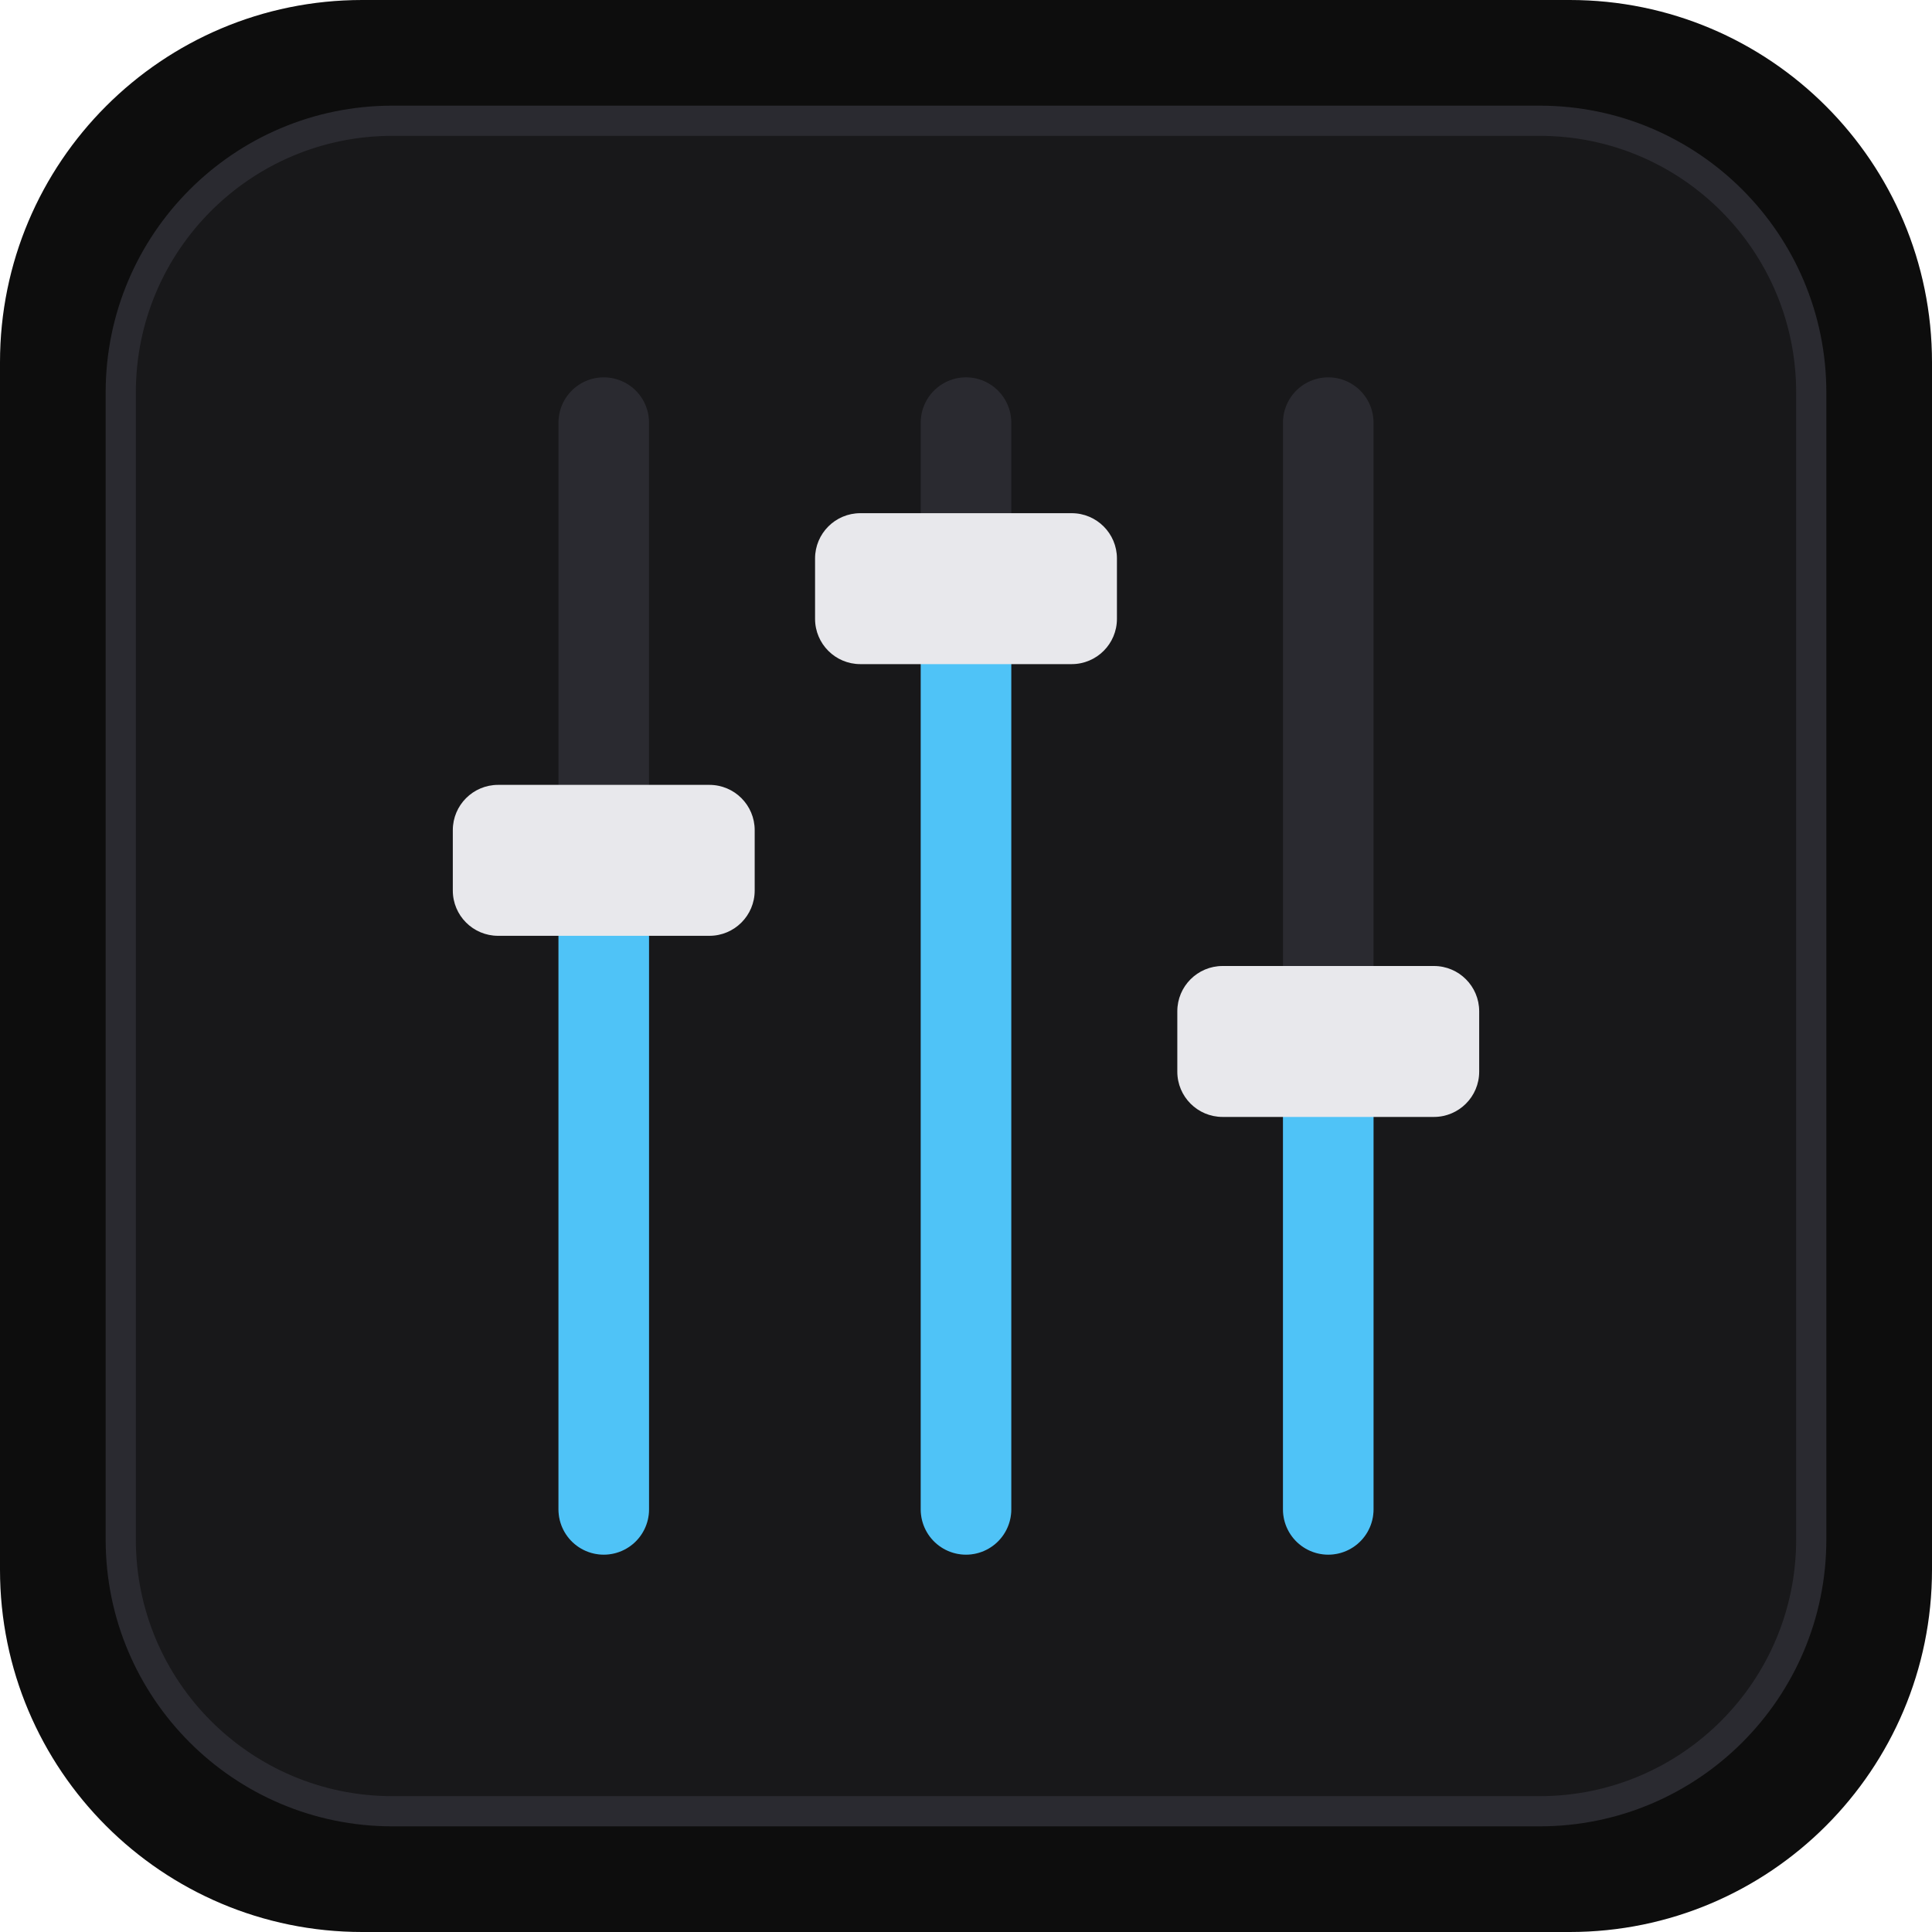
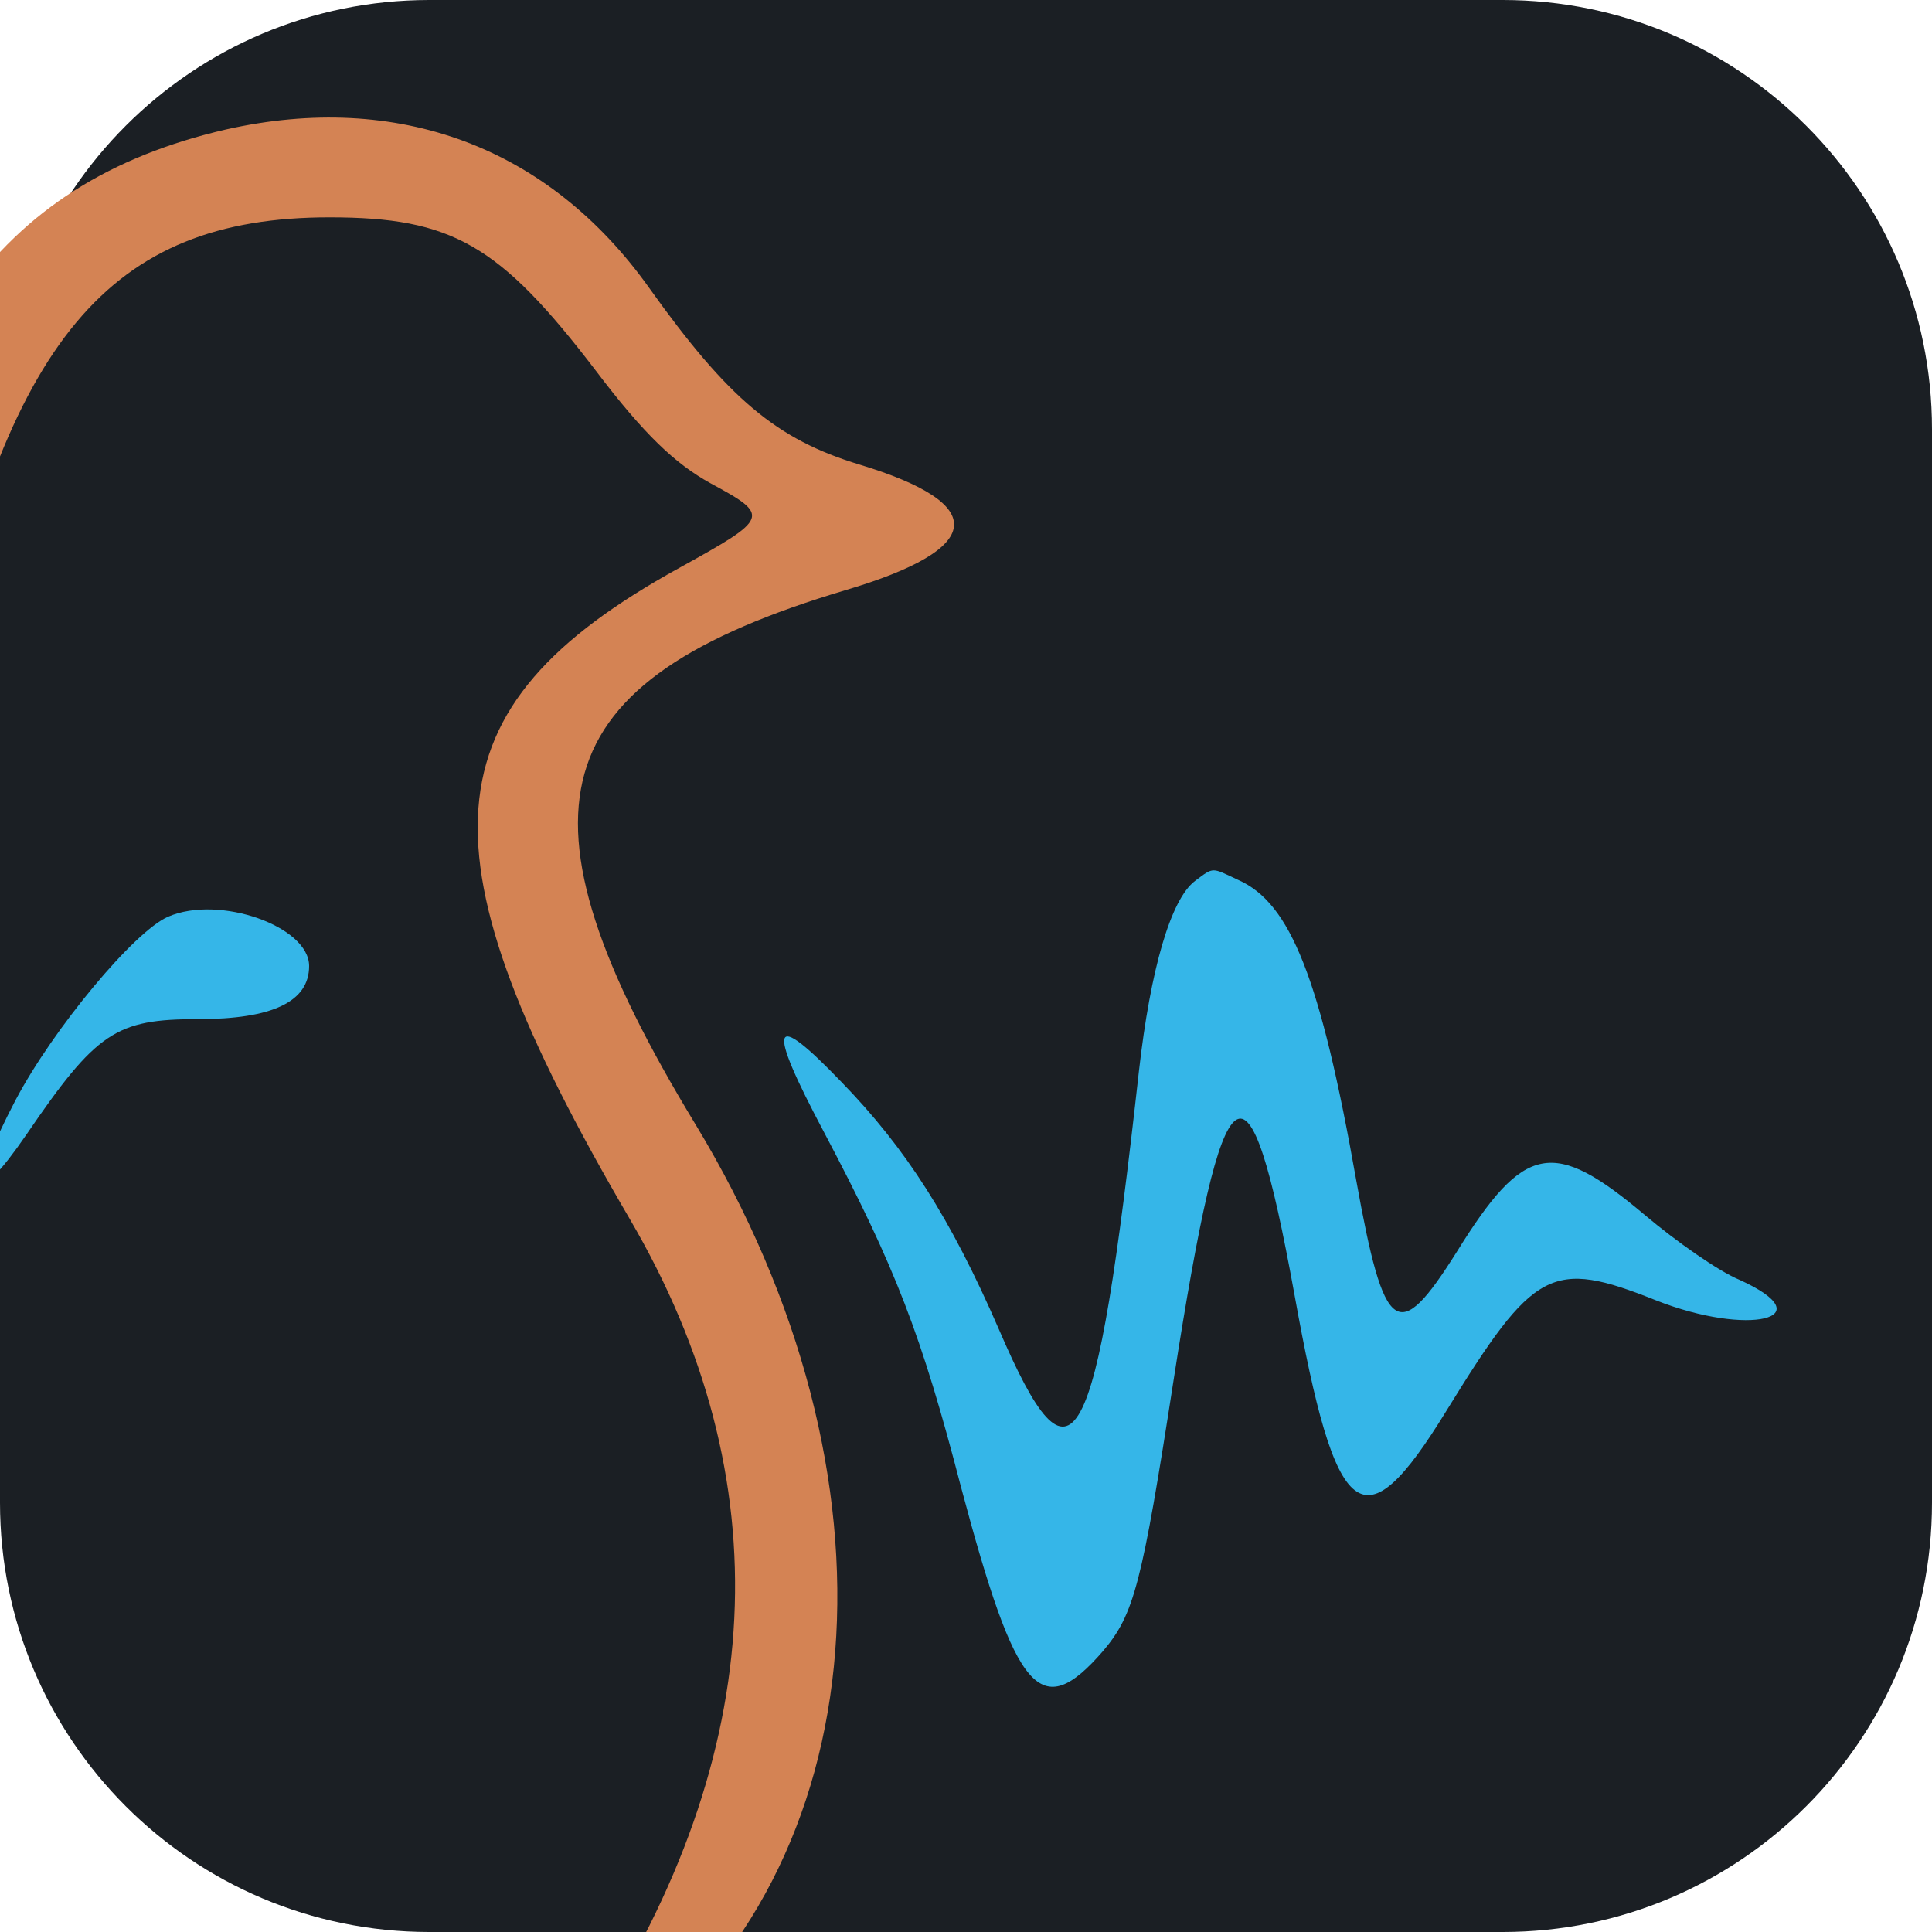
- <svg xmlns="http://www.w3.org/2000/svg" viewBox="0 0 128 128">
-   <rect width="128" height="128" rx="24" fill="#0d0d0d" />
-   <rect x="8" y="8" width="112" height="112" rx="18" fill="#18181a" stroke="#2a2a30" stroke-width="2" />
-   <g stroke="#2a2a30" stroke-width="6" stroke-linecap="round">
-     <line x1="40" y1="28" x2="40" y2="100" />
-     <line x1="64" y1="28" x2="64" y2="100" />
-     <line x1="88" y1="28" x2="88" y2="100" />
-   </g>
-   <g stroke="#4fc3f7" stroke-width="6" stroke-linecap="round">
-     <line x1="40" y1="58" x2="40" y2="100" />
-     <line x1="64" y1="40" x2="64" y2="100" />
-     <line x1="88" y1="70" x2="88" y2="100" />
-   </g>
-   <g fill="#e8e8ec">
-     <rect x="30" y="52" width="20" height="10" rx="3" />
-     <rect x="54" y="34" width="20" height="10" rx="3" />
-     <rect x="78" y="64" width="20" height="10" rx="3" />
+ <svg xmlns="http://www.w3.org/2000/svg" viewBox="150 10 180 180" role="img" aria-label="TuxMix icon">
+   <rect x="150" y="10" width="180" height="180" rx="40" fill="#1b1f24" />
+   <g transform="translate(240.0,100.0) scale(0.9) translate(-240.0,-100.0)">
+     <g transform="translate(0,232) scale(0.1,-0.1)" stroke="none">
+       <path d="M1634 2186 c-238 -55 -355 -220 -399 -566 -9 -69 -25 -162 -36 -208 -23 -94 -22 -100 13 -72 56 43 85 108 118 262 77 367 183 493 411 493 127 0 176 -28 276 -159 50 -66 82 -96 118 -116 63 -34 62 -36 -32 -88 -263 -145 -274 -293 -51 -674 158 -270 144 -553 -41 -838 -50 -77 -40 -87 33 -32 266 201 297 603 76 968 -198 326 -160 459 155 553 145 43 150 89 15 130 -86 26 -136 68 -218 183 -104 146 -260 204 -438 164z" fill="#d48354" stroke="none" />
+       <path d="M811 1657 c-23 -28 -46 -166 -112 -667 -35 -268 -47 -272 -90 -28 -68 394 -132 443 -282 216 -76 -115 -104 -140 -177 -162 -50 -15 -53 -28 -10 -43 90 -31 134 -12 225 98 108 130 123 110 185 -245 23 -131 35 -162 80 -200 104 -87 151 35 195 508 16 172 19 186 36 186 20 0 30 -55 64 -365 56 -508 81 -615 145 -615 42 0 107 197 151 465 17 99 41 224 55 277 30 120 30 127 -1 98 -57 -54 -103 -169 -130 -326 -30 -173 -42 -214 -60 -214 -21 0 -28 49 -65 428 -21 211 -50 413 -70 485 -22 74 -108 140 -139 104z" fill="#35b6e8" stroke="none" />
+       <path d="M2637 1408 c-25 -19 -46 -91 -58 -197 -45 -404 -68 -446 -145 -267 -50 115 -96 187 -163 256 -73 76 -78 61 -18 -52 74 -140 101 -210 142 -368 57 -214 82 -244 147 -169 32 38 40 68 73 281 52 334 77 352 125 88 43 -239 71 -261 157 -121 91 148 109 158 217 115 96 -38 175 -19 87 21 -22 9 -66 40 -98 67 -95 80 -125 75 -195 -38 -61 -97 -75 -87 -104 74 -37 209 -68 287 -122 311 -28 13 -25 14 -45 -1z" fill="#35b6e8" stroke="none" />
+       <path d="M1574 1371 c-35 -15 -119 -116 -158 -190 -48 -92 -42 -113 11 -36 73 107 93 120 178 120 77 0 115 18 115 55 0 41 -93 74 -146 51z" fill="#35b6e8" stroke="none" />
+     </g>
  </g>
</svg>
